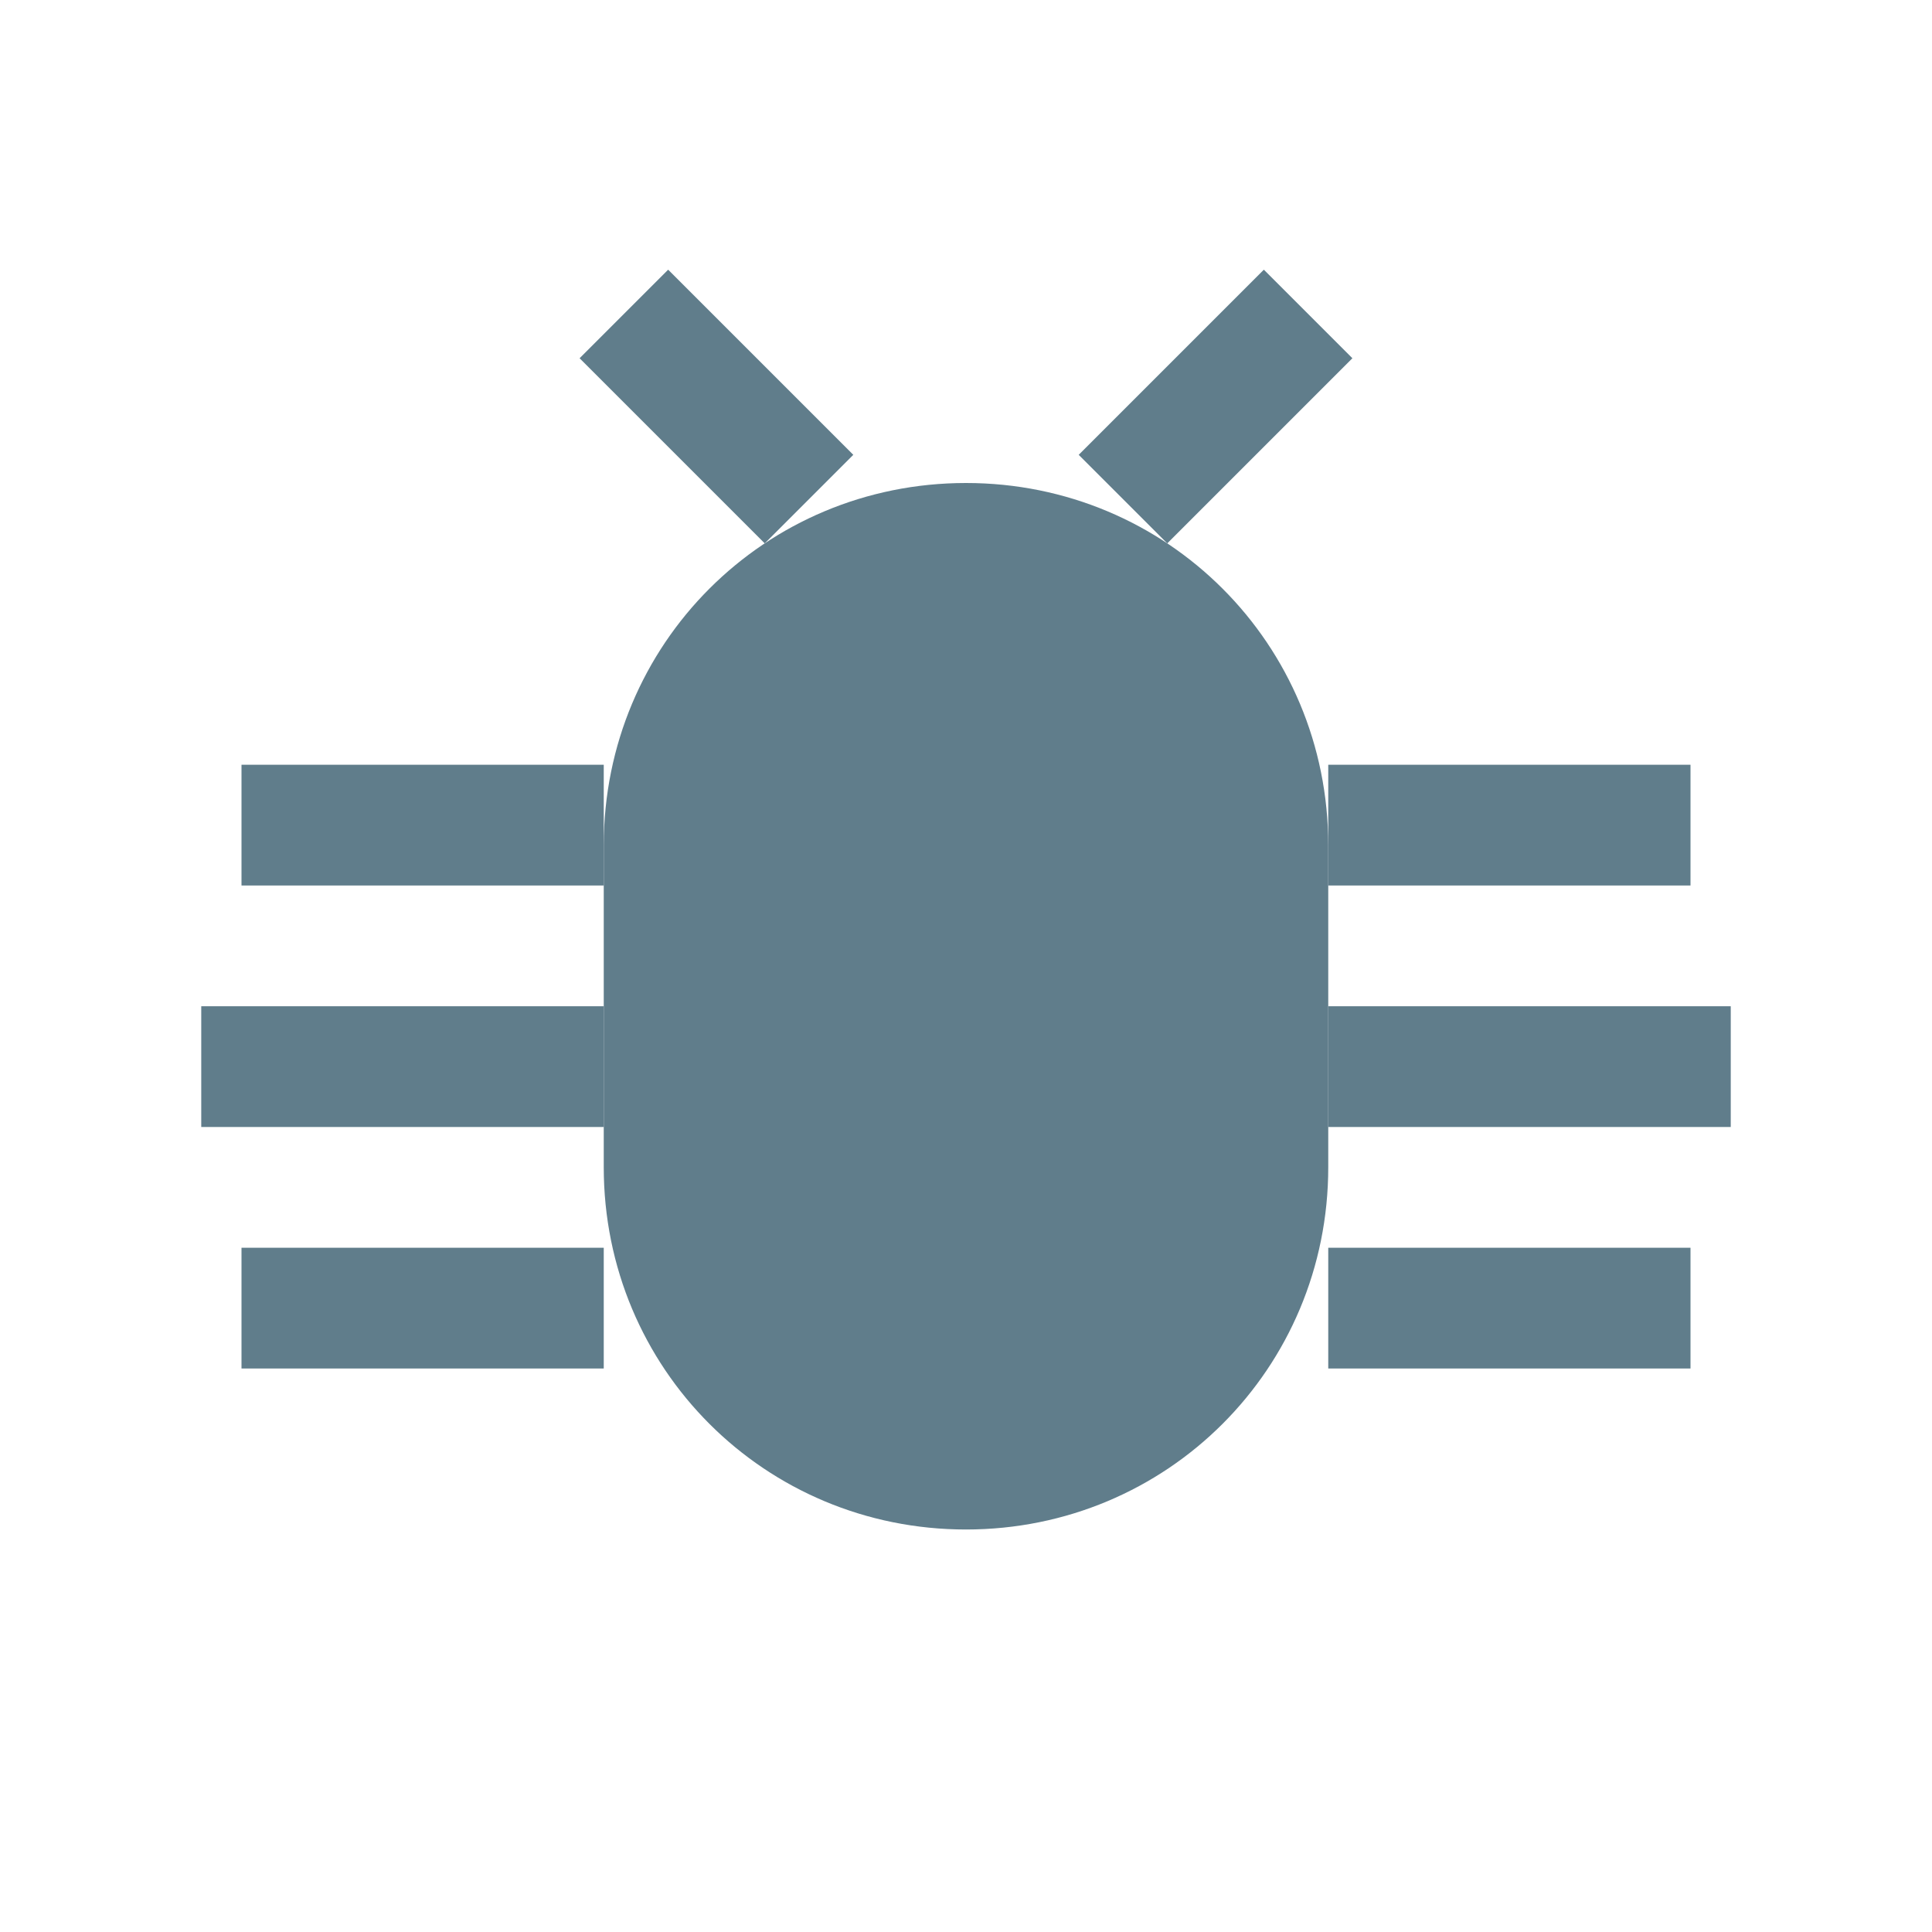
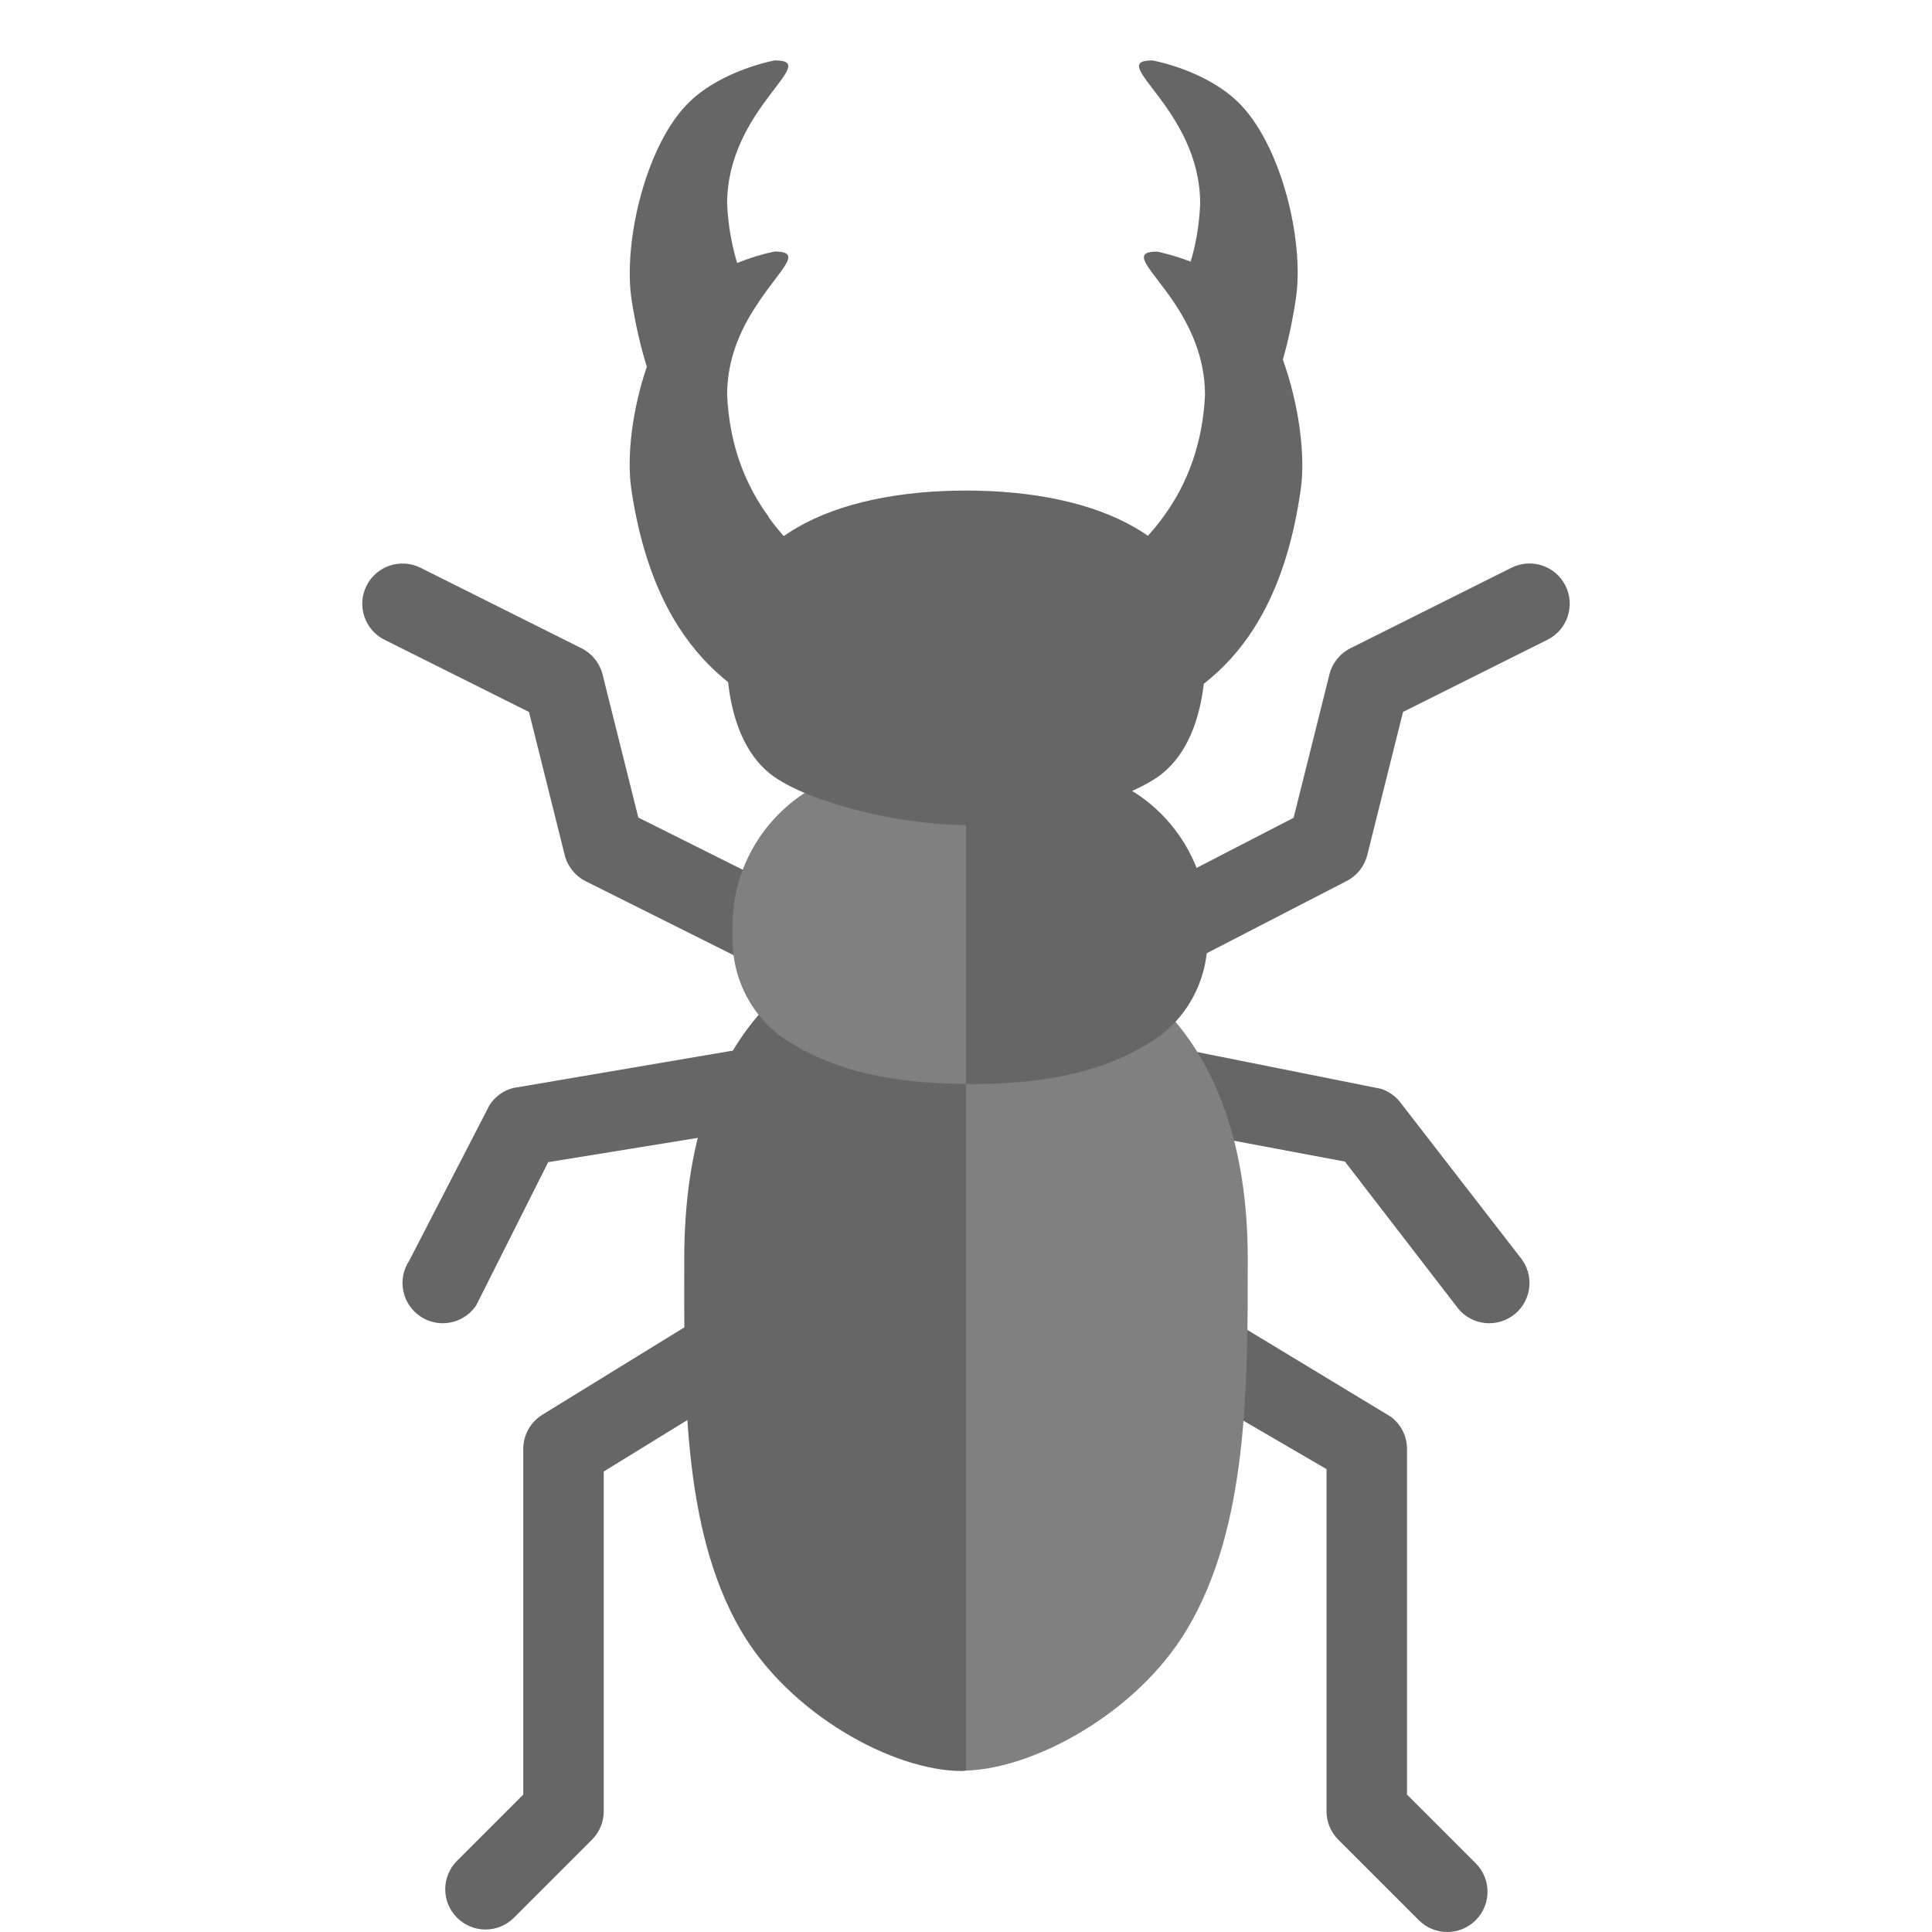
- <svg xmlns="http://www.w3.org/2000/svg" viewBox="0 0 48 48">
-   <path fill="#607D8B" d="M24 12c-5 0-9 4-9 9v8c0 5 4 9 9 9s9-4 9-9v-8c0-5-4-9-9-9z" />
-   <path fill="#607D8B" d="M6 19h9v3H6zM33 19h9v3h-9zM5 25h10v3H5zM33 25h10v3H33zM6 31h9v3H6zM33 31h9v3h-9z" />
-   <path fill="#607D8B" d="M16.6 6.7l-2.2 2.2 4.6 4.6 2.2-2.2zM31.4 6.7l-4.6 4.6 2.2 2.2 4.6-4.6z" />
+ <svg xmlns="http://www.w3.org/2000/svg" x="0px" y="0px" width="48" height="48" viewBox="0 0 48 48">
+   <path fill="#666" d="M10.999,32.875c-0.19,0-0.383-0.055-0.554-0.168C9.986,32.4,9.862,31.78,10.168,31.32l2-3.875 c0.137-0.205,0.344-0.353,0.582-0.414l5.875-1C18.707,26.011,18.791,26,18.875,26H29c0.107,0,0.214,0.018,0.316,0.052l5,1 c0.176,0.059,0.333,0.165,0.452,0.308l3,3.875c0.354,0.425,0.296,1.056-0.128,1.409c-0.426,0.353-1.055,0.296-1.408-0.128 l-2.818-3.657L28.838,28h-9.836l-5.382,0.873l-1.788,3.557C11.639,32.719,11.322,32.875,10.999,32.875z" />
+   <path fill="#666" d="M35.957,48c-0.256,0-0.512-0.098-0.707-0.293l-2-2c-0.188-0.188-0.293-0.441-0.293-0.707v-8.5 L28.667,34h-9.508L15,36.559V45c0,0.266-0.105,0.52-0.293,0.707l-1.938,1.938c-0.391,0.391-1.023,0.391-1.414,0 s-0.391-1.023,0-1.414L13,44.586V36c0-0.348,0.18-0.67,0.476-0.852l4.875-3C18.508,32.052,18.69,32,18.875,32H29 c0.216,0,0.427,0.07,0.6,0.2l4.957,3c0.252,0.188,0.4,0.485,0.4,0.8v8.586l1.707,1.707c0.391,0.391,0.391,1.023,0,1.414 C36.469,47.902,36.213,48,35.957,48z" />
+   <path fill="#666" d="M29.125,24H19c-0.155,0-0.309-0.036-0.447-0.105l-4-2c-0.261-0.131-0.452-0.369-0.523-0.652 l-0.888-3.554l-3.589-1.794c-0.494-0.247-0.694-0.848-0.447-1.342s0.847-0.693,1.342-0.447l4,2 c0.261,0.131,0.452,0.369,0.523,0.652l0.888,3.554L19.236,22h9.646l3.257-1.682l0.89-3.561c0.071-0.283,0.262-0.521,0.523-0.652 l4-2c0.496-0.246,1.095-0.047,1.342,0.447c0.247,0.494,0.047,1.095-0.447,1.342l-3.589,1.794l-0.888,3.554 c-0.07,0.279-0.256,0.515-0.512,0.646l-3.875,2C29.442,23.962,29.285,24,29.125,24z" />
+   <path fill="gray" d="M24,23.104V43.99c1.711-0.051,4.253-1.442,5.48-3.493c1.53-2.534,1.52-6.06,1.52-9.224 C31,25.556,27.767,23.146,24,23.104z" />
+   <path fill="#666" d="M23.9,23.1c-3.81,0-6.9,2.405-6.9,8.173c0,3.164-0.07,6.69,1.4,9.224C19.61,42.587,22.19,44,23.9,44 c0.031,0,0.068-0.009,0.1-0.01V23.104C23.967,23.104,23.934,23.1,23.9,23.1z" />
+   <path fill="gray" d="M22.133,19.067c-2.172,0-3.933,1.761-3.933,3.933v0.341c0,1.029,0.519,1.994,1.394,2.537 c0.85,0.528,2.069,1.037,4.406,1.052v-7.864H22.133z" />
+   <path fill="#666" d="M26.067,19.067H24v7.864c0.035,0,0.065,0.003,0.1,0.003c2.406,0,3.643-0.519,4.506-1.055 C29.481,25.335,30,24.371,30,23.341V23C30,20.828,28.239,19.067,26.067,19.067z" />
+   <path fill="#666" d="M22.743,15.274l-2.339,2.85c-1.769-0.582-4.073-1.686-4.714-5.937 c-0.131-0.843,0.024-2.03,0.38-3.075c-0.154-0.499-0.285-1.057-0.38-1.674c-0.214-1.449,0.368-3.883,1.449-4.916 c0.831-0.795,2.113-1.021,2.113-1.021c1.187,0-1.187,1.187-1.187,3.562c0.024,0.546,0.119,1.033,0.249,1.472 c0.522-0.214,0.938-0.285,0.938-0.285c0.736,0,0.107,0.451-0.475,1.365c-0.368,0.558-0.712,1.294-0.712,2.197 c0.059,1.282,0.475,2.268,1.033,3.028v0.012c1.199,1.674,3.016,2.22,3.04,2.232L22.743,15.274z" />
+   <path fill="#666" d="M32.313,12.187c-0.617,4.286-2.897,5.355-4.69,5.937l-2.434-2.85l0.606-0.19 c0.036-0.012,1.947-0.582,3.158-2.315c0.534-0.748,0.926-1.722,0.985-2.956c0-0.962-0.392-1.734-0.772-2.303 c-0.57-0.843-1.116-1.259-0.416-1.259c0,0,0.368,0.071,0.831,0.249c0.131-0.427,0.214-0.914,0.237-1.437 c0-2.375-2.375-3.562-1.187-3.562c0,0,1.282,0.226,2.113,1.021c1.081,1.033,1.674,3.467,1.449,4.916 c-0.083,0.546-0.19,1.045-0.321,1.496C32.266,10.026,32.444,11.309,32.313,12.187z" />
+   <path fill="#666" d="M24.002,20.498L24.002,20.498c1.616,0,3.793-0.531,4.749-1.187c1.385-0.95,1.187-3.324,1.187-3.324 c0-2.612-2.658-3.799-5.937-3.799h0c-3.279,0-5.937,1.187-5.937,3.799c0,0-0.198,2.374,1.187,3.324 C20.209,19.967,22.385,20.498,24.002,20.498z" />
</svg>
